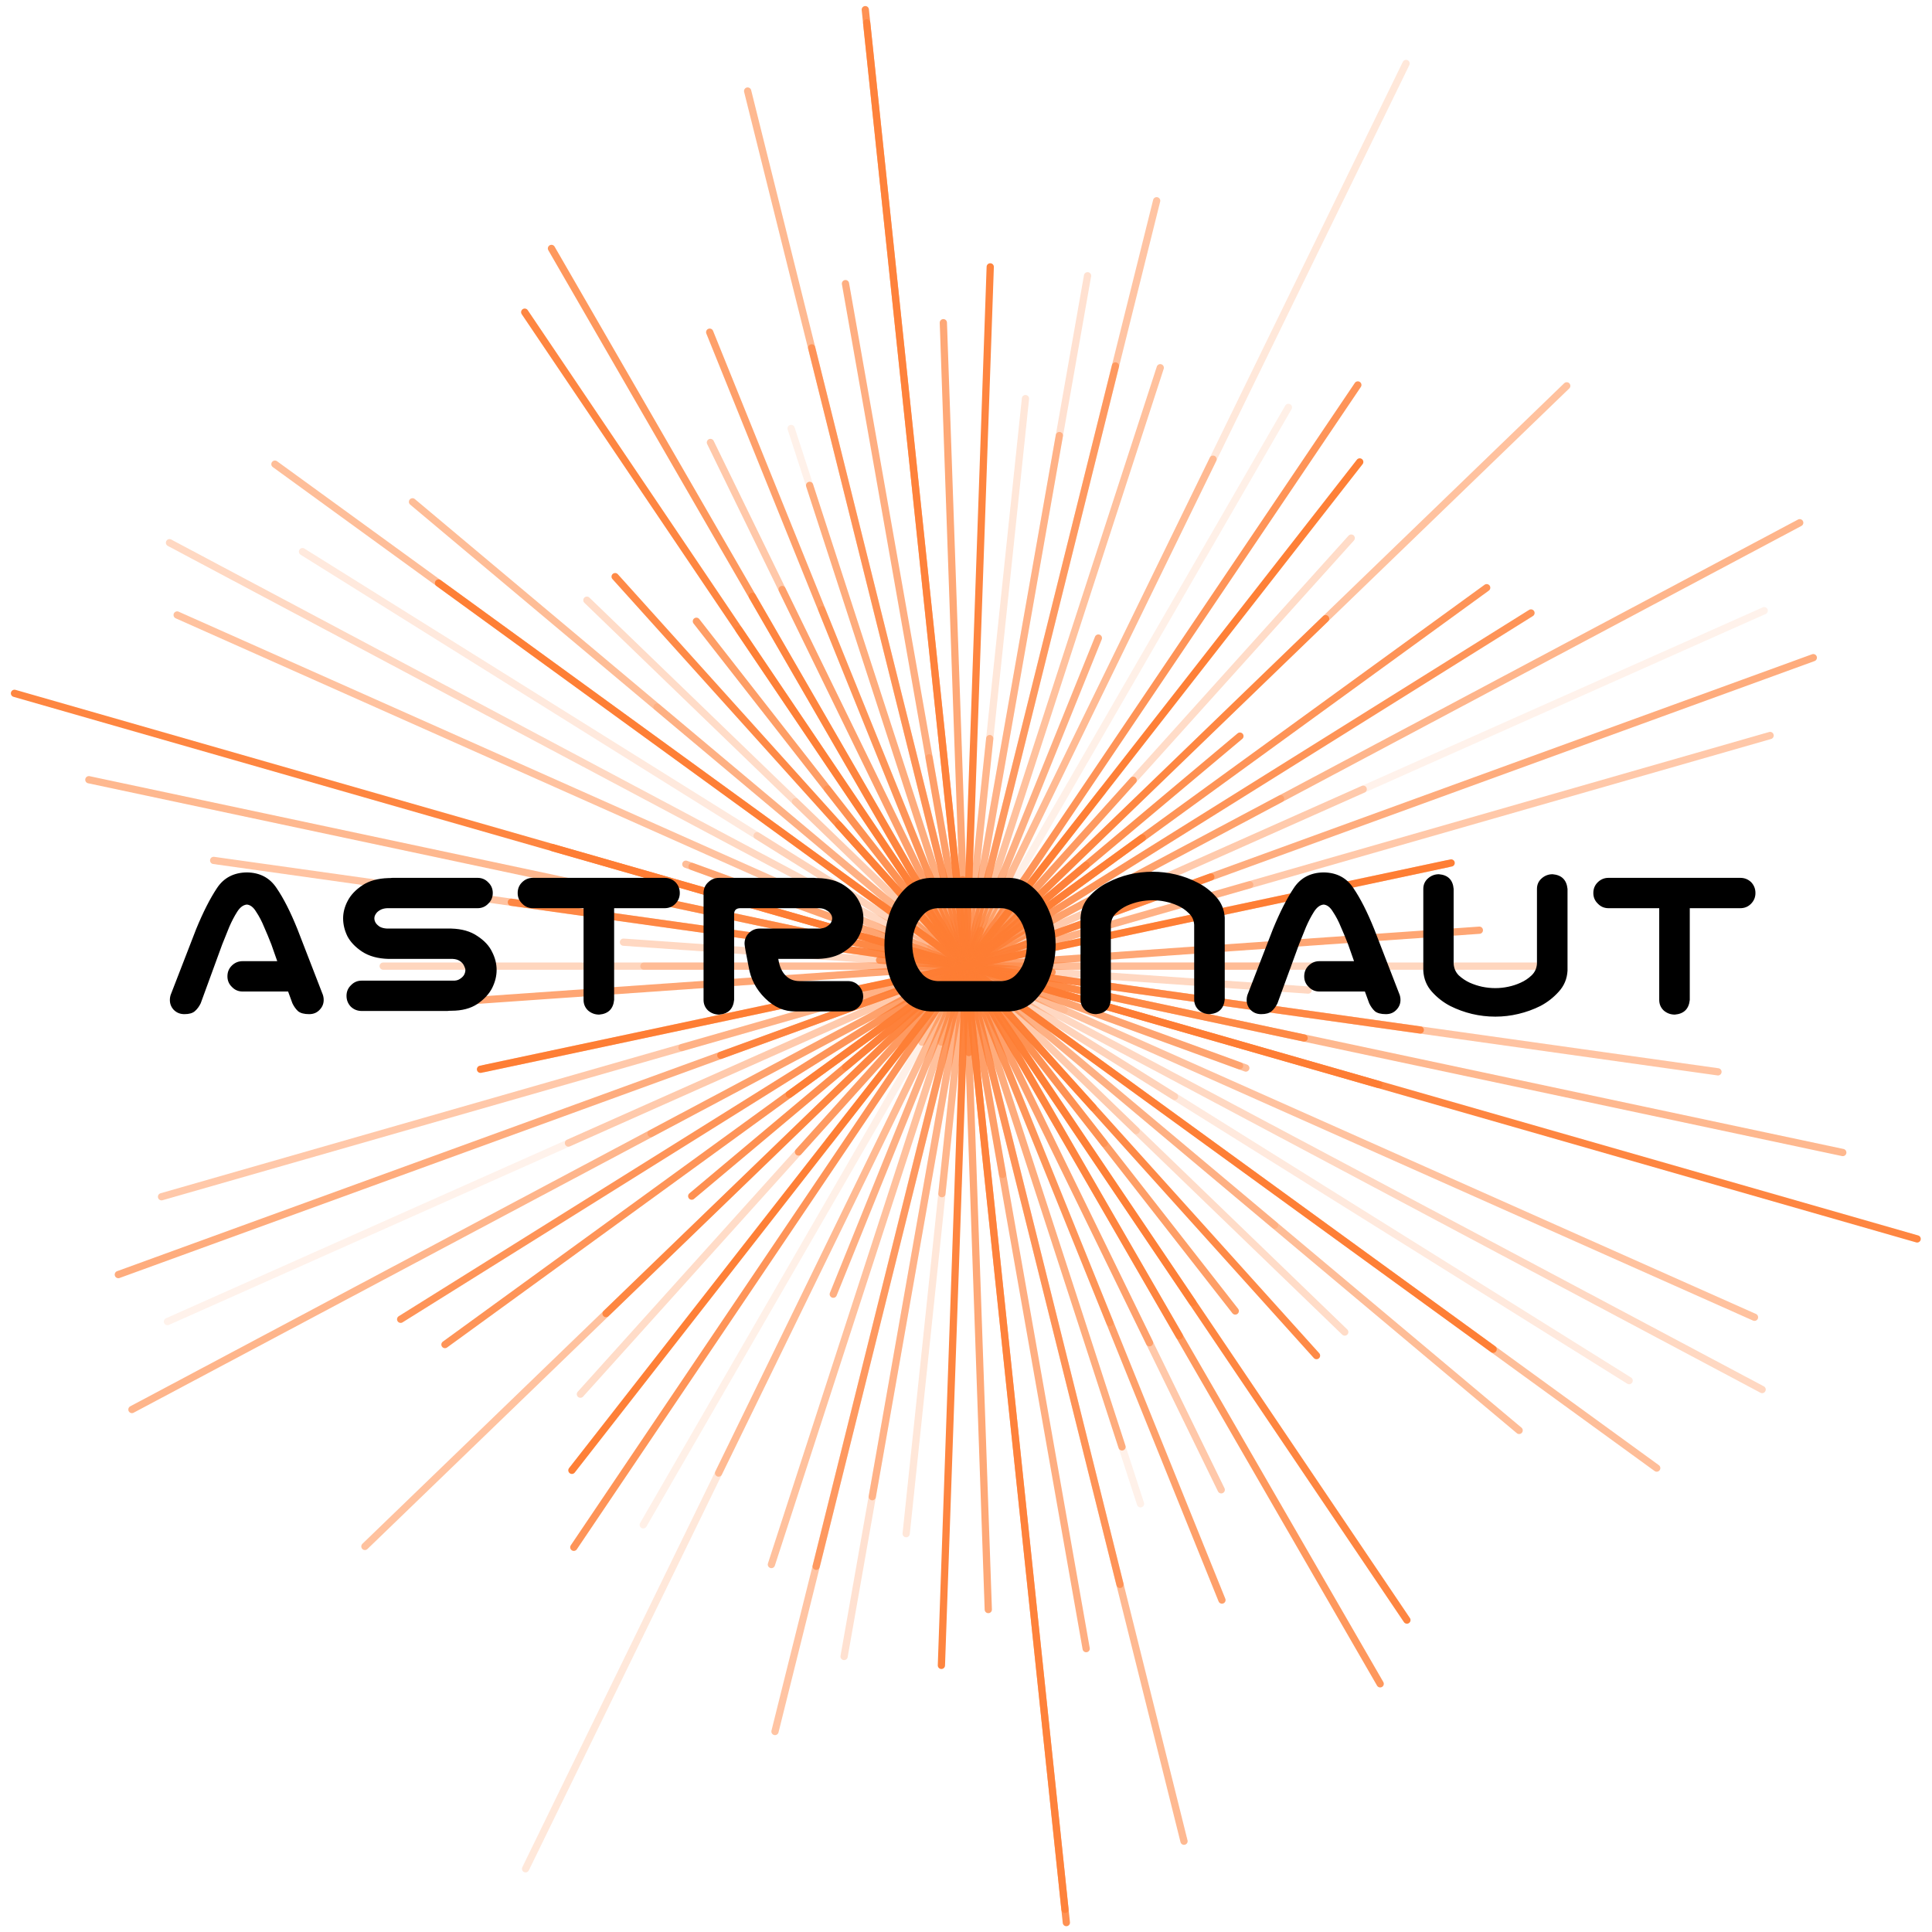
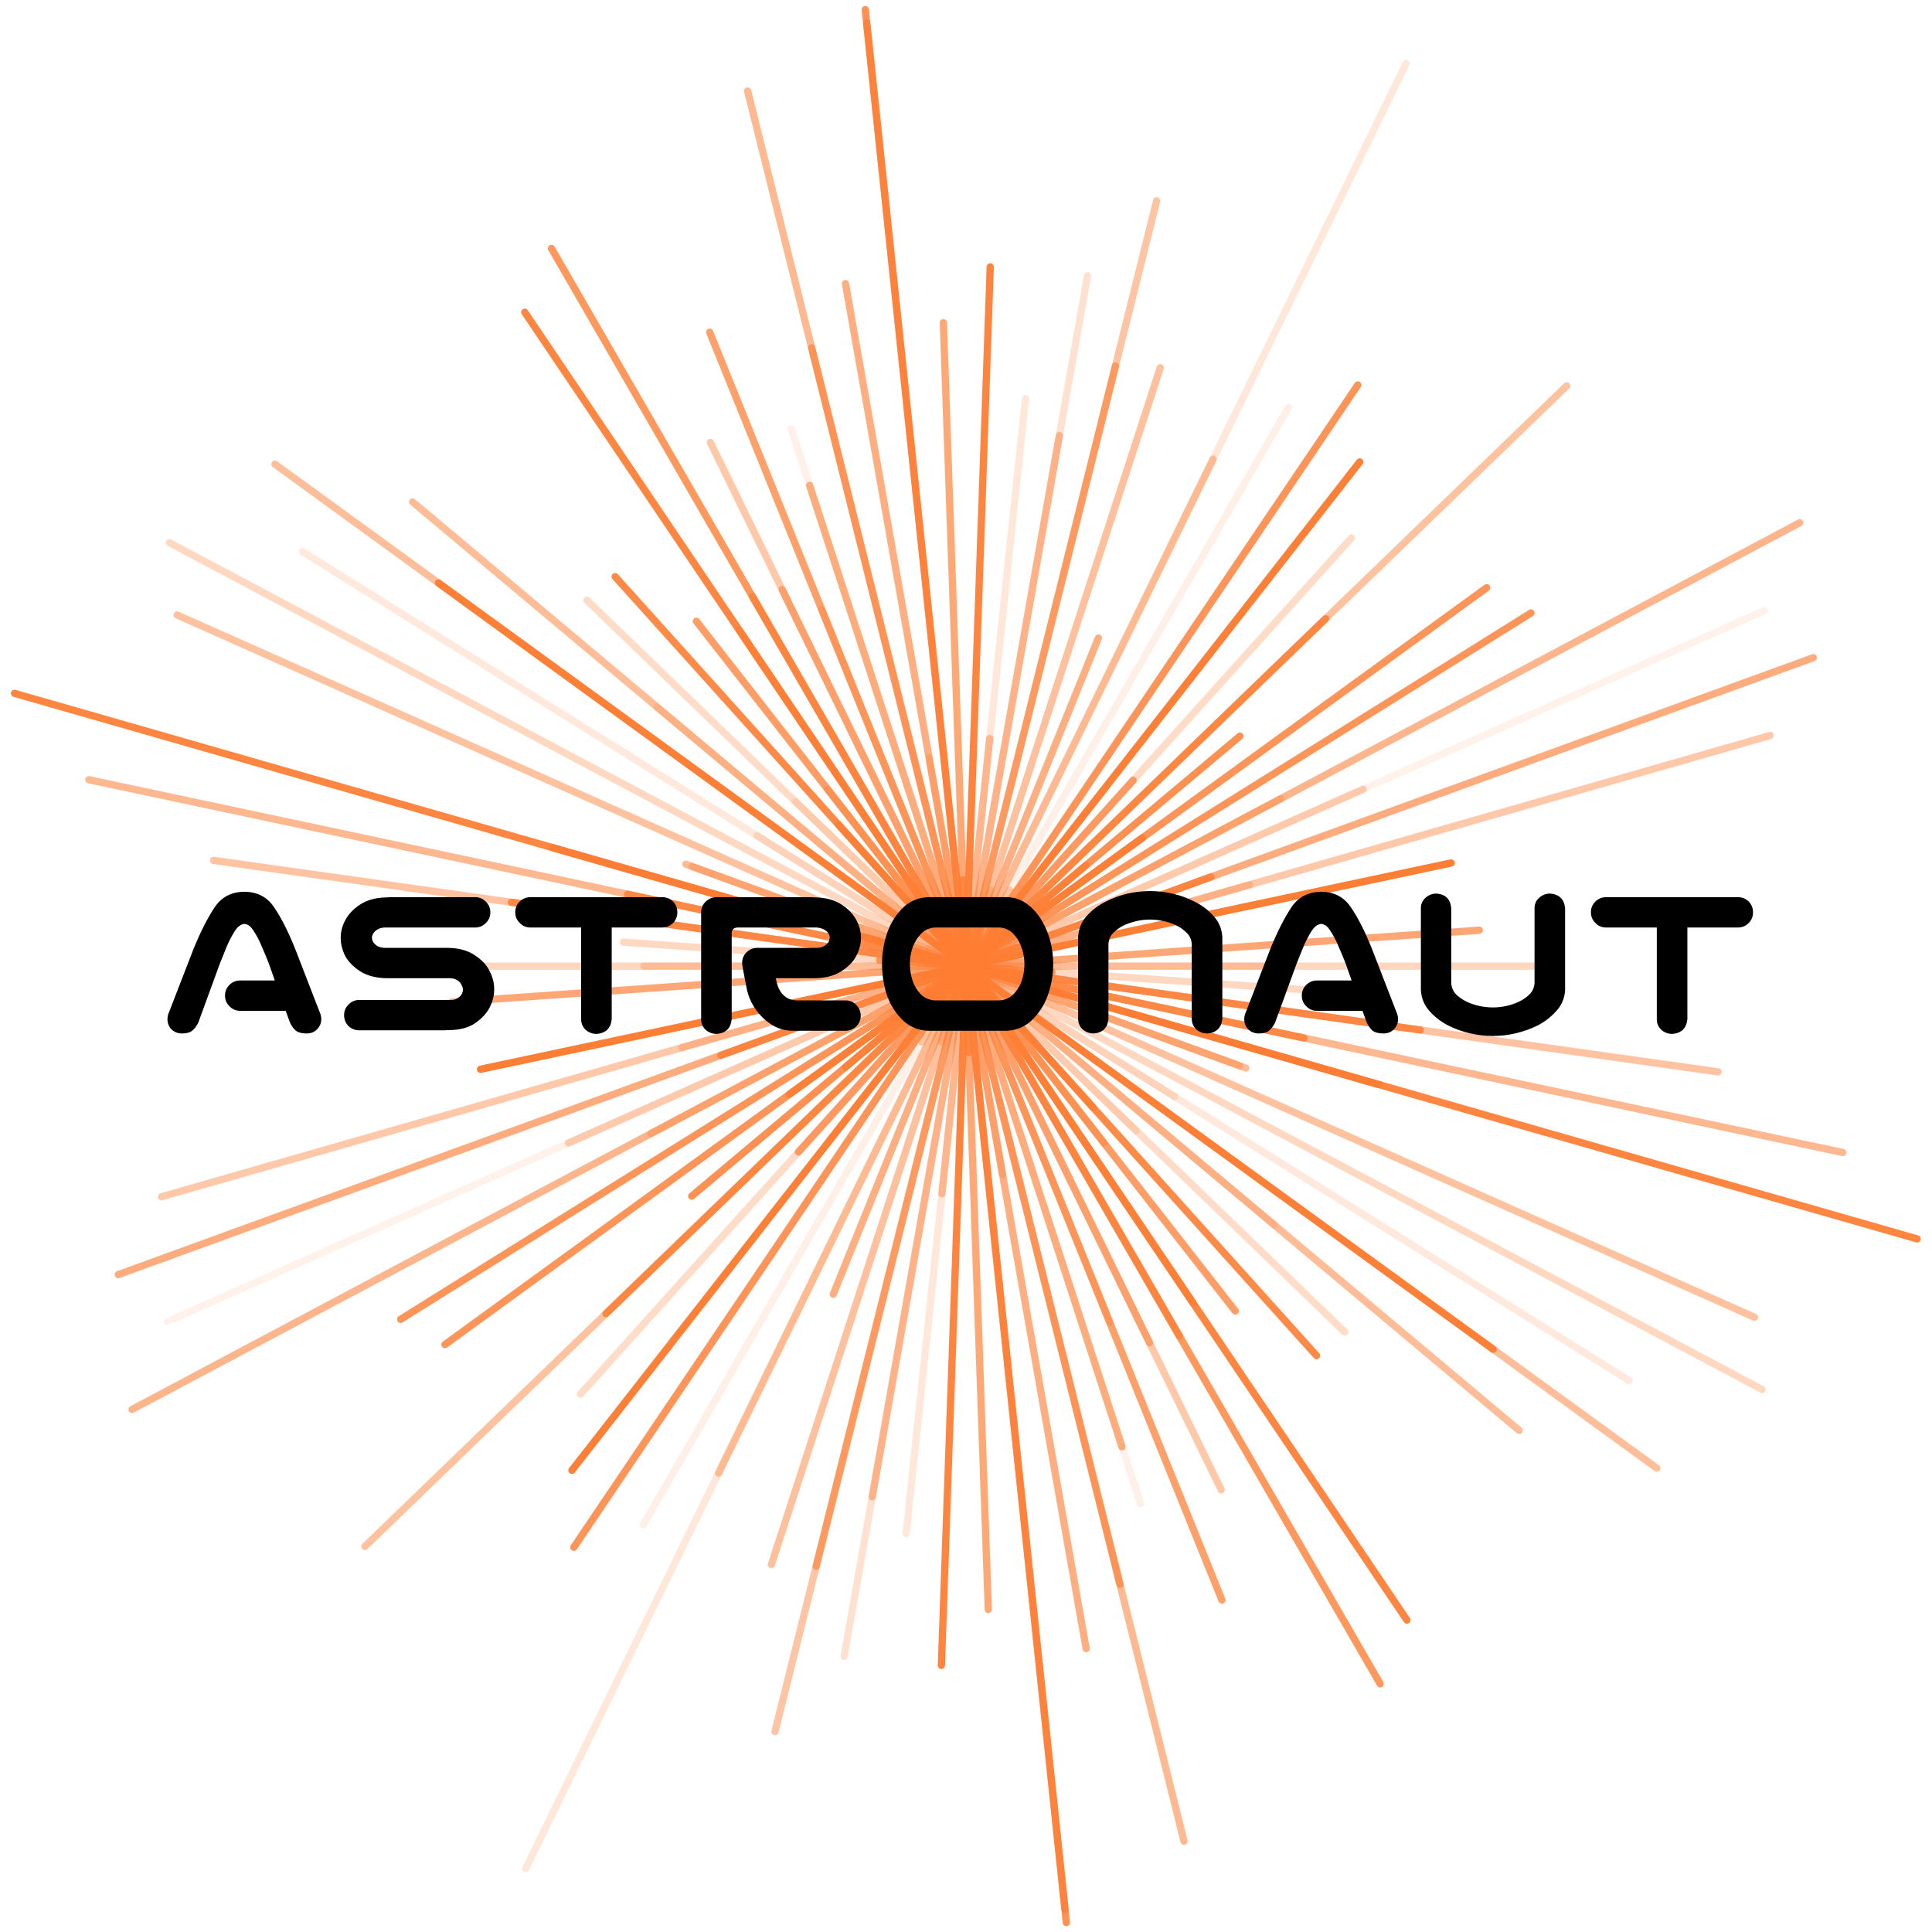
<svg xmlns="http://www.w3.org/2000/svg" width="800" height="800" viewBox="0 0 800 800" fill="none">
  <path opacity="0.32" d="M641.179 400.052H158.672" stroke="#FE7D33" stroke-width="3" stroke-linecap="round" />
  <path opacity="0.3" d="M541.687 409.965L258.163 390.139" stroke="#FE7D33" stroke-width="3" stroke-linecap="round" />
  <path opacity="0.84" d="M588.106 426.499L211.747 373.605" stroke="#FE7D33" stroke-width="3" stroke-linecap="round" />
  <path opacity="0.8" d="M540.007 429.827L259.846 370.277" stroke="#FE7D33" stroke-width="3" stroke-linecap="round" />
  <path opacity="0.93" d="M6 287.096L793.852 513.009" stroke="#FE7D33" stroke-width="3" stroke-linecap="round" />
  <path opacity="0.39" d="M286.574 358.796L513.279 441.31" stroke="#FE7D33" stroke-width="3" stroke-linecap="round" />
  <path opacity="0.1" d="M359.168 381.905L440.684 418.199" stroke="#FE7D33" stroke-width="3" stroke-linecap="round" />
  <path opacity="0.3" d="M70.191 224.729L729.661 575.375" stroke="#FE7D33" stroke-width="3" stroke-linecap="round" />
  <path opacity="0.17" d="M674.588 571.68L125.265 228.425" stroke="#FE7D33" stroke-width="3" stroke-linecap="round" />
  <path opacity="0.5" d="M113.843 192.201L686.009 607.904" stroke="#FE7D33" stroke-width="3" stroke-linecap="round" />
  <path opacity="0.51" d="M170.812 207.802L629.042 592.303" stroke="#FE7D33" stroke-width="3" stroke-linecap="round" />
  <path opacity="0.18" d="M470.453 468.159L329.399 331.945" stroke="#FE7D33" stroke-width="3" stroke-linecap="round" />
  <path opacity="0.9" d="M254.712 238.776L545.139 561.328" stroke="#FE7D33" stroke-width="3" stroke-linecap="round" />
  <path opacity="0.75" d="M511.493 542.853L288.358 257.253" stroke="#FE7D33" stroke-width="3" stroke-linecap="round" />
  <path opacity="0.93" d="M217.277 129.265L582.574 670.84" stroke="#FE7D33" stroke-width="3" stroke-linecap="round" />
  <path opacity="0.71" d="M311.521 246.931L488.33 553.173" stroke="#FE7D33" stroke-width="3" stroke-linecap="round" />
  <path opacity="0.42" d="M294.167 183.215L505.684 616.89" stroke="#FE7D33" stroke-width="3" stroke-linecap="round" />
  <path opacity="0.73" d="M505.983 662.552L293.869 137.553" stroke="#FE7D33" stroke-width="3" stroke-linecap="round" />
  <path opacity="0.6" d="M464.605 599.115L335.246 200.99" stroke="#FE7D33" stroke-width="3" stroke-linecap="round" />
  <path opacity="0.54" d="M309.581 37.698L490.271 762.407" stroke="#FE7D33" stroke-width="3" stroke-linecap="round" />
  <path opacity="0.62" d="M350.095 117.441L449.759 682.663" stroke="#FE7D33" stroke-width="3" stroke-linecap="round" />
  <path opacity="0.74" d="M358.875 9.478L440.977 790.627" stroke="#FE7D33" stroke-width="3" stroke-linecap="round" />
  <path opacity="0.76" d="M401.175 435.833L398.676 364.272" stroke="#FE7D33" stroke-width="3" stroke-linecap="round" />
  <path opacity="0.94" d="M389.815 689.6L410.037 110.504" stroke="#FE7D33" stroke-width="3" stroke-linecap="round" />
  <path opacity="0.19" d="M424.625 165.051L375.226 635.055" stroke="#FE7D33" stroke-width="3" stroke-linecap="round" />
  <path opacity="0.47" d="M361.189 619.74L438.663 180.364" stroke="#FE7D33" stroke-width="3" stroke-linecap="round" />
  <path opacity="0.6" d="M337.963 648.57L461.888 151.535" stroke="#FE7D33" stroke-width="3" stroke-linecap="round" />
  <path opacity="0.48" d="M319.417 647.833L480.435 152.271" stroke="#FE7D33" stroke-width="3" stroke-linecap="round" />
  <path opacity="0.61" d="M345.041 535.898L454.812 264.206" stroke="#FE7D33" stroke-width="3" stroke-linecap="round" />
  <path opacity="0.43" d="M297.547 609.959L502.304 190.146" stroke="#FE7D33" stroke-width="3" stroke-linecap="round" />
  <path opacity="0.39" d="M381.748 431.536L418.102 368.57" stroke="#FE7D33" stroke-width="3" stroke-linecap="round" />
  <path opacity="0.99" d="M395.305 406.902L404.545 393.203" stroke="#FE7D33" stroke-width="3" stroke-linecap="round" />
  <path opacity="0.41" d="M343.294 472.538L456.557 327.567" stroke="#FE7D33" stroke-width="3" stroke-linecap="round" />
  <path opacity="0.69" d="M469.216 323.098L330.636 477.006" stroke="#FE7D33" stroke-width="3" stroke-linecap="round" />
  <path opacity="0.86" d="M548.903 256.186L250.948 543.919" stroke="#FE7D33" stroke-width="3" stroke-linecap="round" />
  <path opacity="0.76" d="M449.715 358.274L350.136 441.831" stroke="#FE7D33" stroke-width="3" stroke-linecap="round" />
  <path opacity="0.82" d="M184.249 556.751L615.602 243.354" stroke="#FE7D33" stroke-width="3" stroke-linecap="round" />
  <path opacity="0.67" d="M391.518 405.307L408.334 394.799" stroke="#FE7D33" stroke-width="3" stroke-linecap="round" />
  <path opacity="0.57" d="M745.224 216.455L54.629 583.651" stroke="#FE7D33" stroke-width="3" stroke-linecap="round" />
  <path opacity="0.1" d="M730.521 252.862L69.332 547.242" stroke="#FE7D33" stroke-width="3" stroke-linecap="round" />
  <path opacity="0.84" d="M298.479 436.977L501.374 363.129" stroke="#FE7D33" stroke-width="3" stroke-linecap="round" />
  <path opacity="0.42" d="M732.963 304.556L66.889 495.549" stroke="#FE7D33" stroke-width="3" stroke-linecap="round" />
  <path opacity="0.99" d="M600.887 357.337L198.963 442.768" stroke="#FE7D33" stroke-width="3" stroke-linecap="round" />
  <path opacity="0.14" d="M374.289 403.655L425.562 396.449" stroke="#FE7D33" stroke-width="3" stroke-linecap="round" />
  <path opacity="0.68" d="M187.283 414.922L612.569 385.183" stroke="#FE7D33" stroke-width="3" stroke-linecap="round" />
  <path opacity="0.29" d="M266.63 400.052L533.221 400.052" stroke="#FE7D33" stroke-width="3" stroke-linecap="round" />
  <path opacity="0.76" d="M435.641 402.55L364.21 397.555" stroke="#FE7D33" stroke-width="3" stroke-linecap="round" />
  <path opacity="0.46" d="M711.375 443.824L88.474 356.281" stroke="#FE7D33" stroke-width="3" stroke-linecap="round" />
  <path opacity="0.55" d="M763.059 477.238L36.795 322.866" stroke="#FE7D33" stroke-width="3" stroke-linecap="round" />
  <path opacity="0.95" d="M570.944 449.091L228.907 351.014" stroke="#FE7D33" stroke-width="3" stroke-linecap="round" />
  <path opacity="0.51" d="M515.866 442.251L283.986 357.853" stroke="#FE7D33" stroke-width="3" stroke-linecap="round" />
  <path opacity="0.47" d="M726.495 545.45L73.358 254.655" stroke="#FE7D33" stroke-width="3" stroke-linecap="round" />
  <path opacity="0.17" d="M414.516 407.81L385.336 392.295" stroke="#FE7D33" stroke-width="3" stroke-linecap="round" />
  <path opacity="0.21" d="M486.342 454.051L313.511 346.054" stroke="#FE7D33" stroke-width="3" stroke-linecap="round" />
  <path opacity="0.97" d="M618.276 558.693L181.576 241.411" stroke="#FE7D33" stroke-width="3" stroke-linecap="round" />
  <path opacity="0.2" d="M272.077 292.774L527.774 507.33" stroke="#FE7D33" stroke-width="3" stroke-linecap="round" />
  <path opacity="0.27" d="M556.828 551.571L243.024 248.534" stroke="#FE7D33" stroke-width="3" stroke-linecap="round" />
  <path opacity="0.8" d="M347.222 341.518L452.631 458.586" stroke="#FE7D33" stroke-width="3" stroke-linecap="round" />
  <path opacity="0.36" d="M457.235 473.405L342.616 326.699" stroke="#FE7D33" stroke-width="3" stroke-linecap="round" />
  <path opacity="0.67" d="M493.868 539.328L305.983 260.777" stroke="#FE7D33" stroke-width="3" stroke-linecap="round" />
  <path opacity="0.79" d="M228.349 102.873L571.502 697.231" stroke="#FE7D33" stroke-width="3" stroke-linecap="round" />
  <path opacity="0.53" d="M475.985 555.997L323.867 244.108" stroke="#FE7D33" stroke-width="3" stroke-linecap="round" />
  <path opacity="0.32" d="M340.294 252.46L459.557 547.645" stroke="#FE7D33" stroke-width="3" stroke-linecap="round" />
  <path opacity="0.11" d="M472.265 622.688L327.587 177.416" stroke="#FE7D33" stroke-width="3" stroke-linecap="round" />
  <path opacity="0.62" d="M463.754 656.052L336.098 144.052" stroke="#FE7D33" stroke-width="3" stroke-linecap="round" />
  <path opacity="0.31" d="M415.134 486.301L384.718 313.805" stroke="#FE7D33" stroke-width="3" stroke-linecap="round" />
  <path opacity="0.84" d="M441.552 796.104L358.298 4" stroke="#FE7D33" stroke-width="3" stroke-linecap="round" />
  <path opacity="0.67" d="M390.623 133.624L409.23 666.48" stroke="#FE7D33" stroke-width="3" stroke-linecap="round" />
  <path opacity="0.09" d="M403.097 309.224L396.754 490.88" stroke="#FE7D33" stroke-width="3" stroke-linecap="round" />
  <path opacity="0.46" d="M409.828 305.832L390.022 494.272" stroke="#FE7D33" stroke-width="3" stroke-linecap="round" />
  <path opacity="0.23" d="M450.331 114.187L349.52 685.918" stroke="#FE7D33" stroke-width="3" stroke-linecap="round" />
  <path opacity="0.45" d="M478.945 83.126L320.907 716.979" stroke="#FE7D33" stroke-width="3" stroke-linecap="round" />
  <path opacity="0.38" d="M389.714 431.483L410.139 368.621" stroke="#FE7D33" stroke-width="3" stroke-linecap="round" />
  <path opacity="0.72" d="M393.942 414.863L405.91 385.242" stroke="#FE7D33" stroke-width="3" stroke-linecap="round" />
  <path opacity="0.18" d="M217.626 773.825L582.228 26.28" stroke="#FE7D33" stroke-width="3" stroke-linecap="round" />
  <path opacity="0.12" d="M533.496 168.7L266.354 631.403" stroke="#FE7D33" stroke-width="3" stroke-linecap="round" />
  <path opacity="0.82" d="M237.605 640.702L562.246 159.403" stroke="#FE7D33" stroke-width="3" stroke-linecap="round" />
  <path opacity="0.98" d="M563.038 191.278L236.813 608.826" stroke="#FE7D33" stroke-width="3" stroke-linecap="round" />
  <path opacity="0.27" d="M240.338 577.292L559.513 222.813" stroke="#FE7D33" stroke-width="3" stroke-linecap="round" />
  <path opacity="0.47" d="M648.75 159.765L151.101 640.34" stroke="#FE7D33" stroke-width="3" stroke-linecap="round" />
  <path opacity="0.85" d="M286.424 495.292L513.429 304.812" stroke="#FE7D33" stroke-width="3" stroke-linecap="round" />
  <path opacity="0.91" d="M473.006 346.957L326.845 453.149" stroke="#FE7D33" stroke-width="3" stroke-linecap="round" />
  <path opacity="0.82" d="M165.903 546.286L633.949 253.819" stroke="#FE7D33" stroke-width="3" stroke-linecap="round" />
  <path opacity="0.36" d="M530.263 330.751L269.588 469.354" stroke="#FE7D33" stroke-width="3" stroke-linecap="round" />
  <path opacity="0.34" d="M564.469 326.793L235.384 473.311" stroke="#FE7D33" stroke-width="3" stroke-linecap="round" />
  <path opacity="0.64" d="M48.999 527.779L750.851 272.326" stroke="#FE7D33" stroke-width="3" stroke-linecap="round" />
  <path opacity="0.31" d="M517.469 366.347L282.384 433.757" stroke="#FE7D33" stroke-width="3" stroke-linecap="round" />
  <path opacity="0.41" d="M599.272 357.68L200.581 442.424" stroke="#FE7D33" stroke-width="3" stroke-linecap="round" />
-   <path d="M94.172 404.281C94.172 402.531 94.766 401.062 95.953 399.875C97.203 398.625 98.703 398 100.453 398H114.797L112.359 391.062C111.359 388.5 110.359 386.094 109.359 383.844C108.422 381.531 107.328 379.438 106.078 377.562C104.953 375.688 103.672 374.688 102.234 374.562C100.734 374.688 99.391 375.688 98.203 377.562C97.016 379.438 95.922 381.531 94.922 383.844C93.984 386.094 93.016 388.5 92.016 391.062L83.109 415.438C82.484 416.75 81.672 417.844 80.672 418.719C79.734 419.531 78.297 419.938 76.359 419.938C74.547 419.938 73.047 419.312 71.859 418.062C70.734 416.812 70.234 415.312 70.359 413.562C70.422 412.75 70.609 412 70.922 411.312L81.234 384.688C84.109 377.688 86.984 372.031 89.859 367.719C92.672 363.469 96.797 361.312 102.234 361.25C107.609 361.312 111.703 363.469 114.516 367.719C117.391 371.906 120.266 377.562 123.141 384.688L133.453 411.312C133.766 412 133.953 412.75 134.016 413.562C134.141 415.312 133.609 416.812 132.422 418.062C131.297 419.312 129.828 419.938 128.016 419.938C125.953 419.938 124.422 419.531 123.422 418.719C122.484 417.844 121.703 416.75 121.078 415.438L119.297 410.562H100.453C98.703 410.562 97.234 409.938 96.047 408.688C94.797 407.5 94.172 406.031 94.172 404.281ZM204.047 369.781C204.047 371.531 203.422 373 202.172 374.188C200.984 375.438 199.516 376.062 197.766 376.062H160.266C159.078 376.125 158.078 376.406 157.266 376.906C156.516 377.344 155.953 377.875 155.578 378.5C155.203 379.062 155.016 379.656 155.016 380.281C155.016 380.906 155.203 381.531 155.578 382.156C155.953 382.719 156.516 383.25 157.266 383.75C158.078 384.188 159.078 384.438 160.266 384.5H186.891C191.266 384.625 194.859 385.656 197.672 387.594C200.547 389.469 202.578 391.656 203.766 394.156C205.016 396.594 205.641 399.094 205.641 401.656C205.641 404.156 205.016 406.656 203.766 409.156C202.516 411.594 200.484 413.781 197.672 415.719C194.859 417.594 191.266 418.531 186.891 418.531H186.328C185.953 418.594 185.578 418.625 185.203 418.625H149.766C148.016 418.625 146.516 418.031 145.266 416.844C144.078 415.594 143.484 414.094 143.484 412.344C143.484 410.594 144.109 409.125 145.359 407.938C146.547 406.688 148.016 406.062 149.766 406.062H187.453C188.641 406.125 189.609 405.906 190.359 405.406C191.172 404.906 191.766 404.344 192.141 403.719C192.516 403.031 192.703 402.344 192.703 401.656C192.703 401.219 192.516 400.625 192.141 399.875C191.766 399.062 191.172 398.406 190.359 397.906C189.609 397.406 188.641 397.125 187.453 397.062H160.828C156.453 396.938 152.828 395.938 149.953 394.062C147.141 392.188 145.109 390.062 143.859 387.688C142.672 385.25 142.078 382.781 142.078 380.281C142.078 377.844 142.703 375.438 143.953 373.062C145.203 370.625 147.234 368.469 150.047 366.594C152.859 364.719 156.453 363.719 160.828 363.594H161.391C161.766 363.531 162.141 363.5 162.516 363.5H197.766C199.516 363.5 200.984 364.125 202.172 365.375C203.422 366.562 204.047 368.031 204.047 369.781ZM214.359 369.781C214.359 368.031 214.953 366.562 216.141 365.375C217.391 364.125 218.891 363.5 220.641 363.5H275.203C276.953 363.5 278.453 364.094 279.703 365.281C280.891 366.531 281.484 368.031 281.484 369.781C281.484 371.531 280.859 373.031 279.609 374.281C278.422 375.469 276.953 376.062 275.203 376.062H254.297V414.031C253.922 417.781 251.859 419.812 248.109 420.125C246.359 420.125 244.828 419.562 243.516 418.438C242.266 417.25 241.641 415.781 241.641 414.031V376.062H220.641C218.891 376.062 217.422 375.438 216.234 374.188C214.984 373 214.359 371.531 214.359 369.781ZM303.984 414.031C303.609 417.781 301.547 419.812 297.797 420.125C296.047 420.125 294.516 419.562 293.203 418.438C291.953 417.25 291.328 415.781 291.328 414.031V369.594C291.391 367.844 292.047 366.406 293.297 365.281C294.547 364.094 296.047 363.5 297.797 363.5H302.391H313.922H337.078C337.453 363.5 337.828 363.531 338.203 363.594H338.766C343.141 363.719 346.734 364.719 349.547 366.594C352.359 368.469 354.391 370.625 355.641 373.062C356.891 375.438 357.516 377.844 357.516 380.281C357.516 382.781 356.891 385.25 355.641 387.688C354.453 390.062 352.422 392.188 349.547 394.062C346.734 395.938 343.141 396.938 338.766 397.062H322.266C322.766 400.188 323.797 402.5 325.359 404C326.859 405.5 328.766 406.25 331.078 406.25H351.328C353.078 406.312 354.516 406.969 355.641 408.219C356.828 409.469 357.422 410.969 357.422 412.719C357.359 414.406 356.734 415.844 355.547 417.031C354.422 418.156 353.016 418.75 351.328 418.812H329.391C324.766 418.875 320.578 417.062 316.828 413.375C313.078 409.688 310.797 405.312 309.984 400.25C308.859 394.625 308.297 391.469 308.297 390.781C308.297 389.031 308.891 387.562 310.078 386.375C311.328 385.125 312.828 384.5 314.578 384.5H339.328C340.516 384.438 341.484 384.188 342.234 383.75C343.047 383.25 343.641 382.719 344.016 382.156C344.391 381.531 344.578 380.906 344.578 380.281C344.578 379.656 344.391 379.062 344.016 378.5C343.641 377.875 343.047 377.344 342.234 376.906C341.484 376.406 340.516 376.125 339.328 376.062H313.922H306.422C304.797 376.125 303.984 376.938 303.984 378.5V414.031ZM417.984 363.5C421.172 363.562 424.016 364.562 426.516 366.5C429.016 368.438 431.016 370.75 432.516 373.438C434.078 376.125 435.234 378.969 435.984 381.969C436.734 384.969 437.109 388.031 437.109 391.156C437.109 395.281 436.453 399.344 435.141 403.344C433.891 407.281 431.797 410.781 428.859 413.844C425.984 416.906 422.359 418.562 417.984 418.812H385.266C380.891 418.625 377.234 417 374.297 413.938C371.359 410.875 369.266 407.344 368.016 403.344C366.828 399.344 366.234 395.281 366.234 391.156C366.234 387.031 366.859 383 368.109 379.062C369.359 375.062 371.422 371.531 374.297 368.469C377.234 365.344 380.891 363.688 385.266 363.5H387.047H416.203H417.984ZM414.797 406.25C417.172 406.125 419.141 405.25 420.703 403.625C422.328 401.938 423.484 400 424.172 397.812C424.859 395.625 425.203 393.406 425.203 391.156C425.203 388.906 424.828 386.719 424.078 384.594C423.391 382.406 422.266 380.469 420.703 378.781C419.141 377.094 417.172 376.188 414.797 376.062H388.172C385.797 376.188 383.828 377.094 382.266 378.781C380.703 380.469 379.547 382.406 378.797 384.594C378.109 386.719 377.766 388.906 377.766 391.156C377.766 393.406 378.109 395.625 378.797 397.812C379.484 400 380.609 401.938 382.172 403.625C383.797 405.25 385.797 406.125 388.172 406.25H414.797ZM477.234 360.969C480.484 360.969 483.672 361.344 486.797 362.094C489.984 362.844 493.016 363.969 495.891 365.469C498.766 366.906 501.297 368.844 503.484 371.281C505.734 373.719 506.953 376.625 507.141 380V383.938V413.844C506.766 417.594 504.703 419.625 500.953 419.938C499.203 419.938 497.672 419.375 496.359 418.25C495.109 417.062 494.484 415.594 494.484 413.844V382.906C494.359 380.969 493.609 379.375 492.234 378.125C490.922 376.812 489.422 375.781 487.734 375.031C486.109 374.281 484.391 373.719 482.578 373.344C480.828 372.969 479.047 372.781 477.234 372.781C475.422 372.781 473.609 372.969 471.797 373.344C470.047 373.719 468.328 374.281 466.641 375.031C465.016 375.781 463.516 376.812 462.141 378.125C460.828 379.375 460.109 380.969 459.984 382.906V413.844C459.672 417.594 457.641 419.625 453.891 419.938C452.141 419.938 450.609 419.375 449.297 418.25C448.047 417.062 447.422 415.594 447.422 413.844V383.938V380C447.609 376.625 448.797 373.719 450.984 371.281C453.172 368.844 455.703 366.906 458.578 365.469C461.453 363.969 464.453 362.844 467.578 362.094C470.766 361.344 473.984 360.969 477.234 360.969ZM540.047 404.281C540.047 402.531 540.641 401.062 541.828 399.875C543.078 398.625 544.578 398 546.328 398H560.672L558.234 391.062C557.234 388.5 556.234 386.094 555.234 383.844C554.297 381.531 553.203 379.438 551.953 377.562C550.828 375.688 549.547 374.688 548.109 374.562C546.609 374.688 545.266 375.688 544.078 377.562C542.891 379.438 541.797 381.531 540.797 383.844C539.859 386.094 538.891 388.5 537.891 391.062L528.984 415.438C528.359 416.75 527.547 417.844 526.547 418.719C525.609 419.531 524.172 419.938 522.234 419.938C520.422 419.938 518.922 419.312 517.734 418.062C516.609 416.812 516.109 415.312 516.234 413.562C516.297 412.75 516.484 412 516.797 411.312L527.109 384.688C529.984 377.688 532.859 372.031 535.734 367.719C538.547 363.469 542.672 361.312 548.109 361.25C553.484 361.312 557.578 363.469 560.391 367.719C563.266 371.906 566.141 377.562 569.016 384.688L579.328 411.312C579.641 412 579.828 412.75 579.891 413.562C580.016 415.312 579.484 416.812 578.297 418.062C577.172 419.312 575.703 419.938 573.891 419.938C571.828 419.938 570.297 419.531 569.297 418.719C568.359 417.844 567.578 416.75 566.953 415.438L565.172 410.562H546.328C544.578 410.562 543.109 409.938 541.922 408.688C540.672 407.5 540.047 406.031 540.047 404.281ZM619.172 420.969C615.922 420.969 612.703 420.594 609.516 419.844C606.391 419.094 603.391 418 600.516 416.562C597.641 415.062 595.109 413.094 592.922 410.656C590.734 408.219 589.547 405.312 589.359 401.938V398V368.094C589.359 366.344 589.984 364.906 591.234 363.781C592.547 362.594 594.078 362 595.828 362C599.578 362.312 601.609 364.344 601.922 368.094V399.031C602.047 400.969 602.766 402.594 604.078 403.906C605.453 405.156 606.953 406.156 608.578 406.906C610.266 407.656 611.984 408.219 613.734 408.594C615.547 408.969 617.359 409.156 619.172 409.156C620.984 409.156 622.766 408.969 624.516 408.594C626.328 408.219 628.047 407.656 629.672 406.906C631.359 406.156 632.859 405.156 634.172 403.906C635.547 402.594 636.297 400.969 636.422 399.031V368.094C636.422 366.344 637.047 364.906 638.297 363.781C639.609 362.594 641.141 362 642.891 362C646.641 362.312 648.703 364.344 649.078 368.094V398V401.938C648.891 405.312 647.672 408.219 645.422 410.656C643.234 413.094 640.703 415.062 637.828 416.562C634.953 418 631.922 419.094 628.734 419.844C625.609 420.594 622.422 420.969 619.172 420.969ZM659.766 369.781C659.766 368.031 660.359 366.562 661.547 365.375C662.797 364.125 664.297 363.5 666.047 363.5H720.609C722.359 363.5 723.859 364.094 725.109 365.281C726.297 366.531 726.891 368.031 726.891 369.781C726.891 371.531 726.266 373.031 725.016 374.281C723.828 375.469 722.359 376.062 720.609 376.062H699.703V414.031C699.328 417.781 697.266 419.812 693.516 420.125C691.766 420.125 690.234 419.562 688.922 418.438C687.672 417.25 687.047 415.781 687.047 414.031V376.062H666.047C664.297 376.062 662.828 375.438 661.641 374.188C660.391 373 659.766 371.531 659.766 369.781Z" fill="black" />
+   <path d="M93.172 412.281C93.172 410.531 93.766 409.062 94.953 407.875C96.203 406.625 97.703 406 99.453 406H113.797L111.359 399.062C110.359 396.5 109.359 394.094 108.359 391.844C107.422 389.531 106.328 387.438 105.078 385.562C103.953 383.688 102.672 382.688 101.234 382.562C99.734 382.688 98.391 383.688 97.203 385.562C96.016 387.438 94.922 389.531 93.922 391.844C92.984 394.094 92.016 396.5 91.016 399.062L82.109 423.438C81.484 424.75 80.672 425.844 79.672 426.719C78.734 427.531 77.297 427.938 75.359 427.938C73.547 427.938 72.047 427.312 70.859 426.062C69.734 424.812 69.234 423.312 69.359 421.562C69.422 420.75 69.609 420 69.922 419.312L80.234 392.688C83.109 385.688 85.984 380.031 88.859 375.719C91.672 371.469 95.797 369.312 101.234 369.25C106.609 369.312 110.703 371.469 113.516 375.719C116.391 379.906 119.266 385.562 122.141 392.688L132.453 419.312C132.766 420 132.953 420.75 133.016 421.562C133.141 423.312 132.609 424.812 131.422 426.062C130.297 427.312 128.828 427.938 127.016 427.938C124.953 427.938 123.422 427.531 122.422 426.719C121.484 425.844 120.703 424.75 120.078 423.438L118.297 418.562H99.453C97.703 418.562 96.234 417.938 95.047 416.688C93.797 415.5 93.172 414.031 93.172 412.281ZM203.047 377.781C203.047 379.531 202.422 381 201.172 382.188C199.984 383.438 198.516 384.062 196.766 384.062H159.266C158.078 384.125 157.078 384.406 156.266 384.906C155.516 385.344 154.953 385.875 154.578 386.5C154.203 387.062 154.016 387.656 154.016 388.281C154.016 388.906 154.203 389.531 154.578 390.156C154.953 390.719 155.516 391.25 156.266 391.75C157.078 392.188 158.078 392.438 159.266 392.5H185.891C190.266 392.625 193.859 393.656 196.672 395.594C199.547 397.469 201.578 399.656 202.766 402.156C204.016 404.594 204.641 407.094 204.641 409.656C204.641 412.156 204.016 414.656 202.766 417.156C201.516 419.594 199.484 421.781 196.672 423.719C193.859 425.594 190.266 426.531 185.891 426.531H185.328C184.953 426.594 184.578 426.625 184.203 426.625H148.766C147.016 426.625 145.516 426.031 144.266 424.844C143.078 423.594 142.484 422.094 142.484 420.344C142.484 418.594 143.109 417.125 144.359 415.938C145.547 414.688 147.016 414.062 148.766 414.062H186.453C187.641 414.125 188.609 413.906 189.359 413.406C190.172 412.906 190.766 412.344 191.141 411.719C191.516 411.031 191.703 410.344 191.703 409.656C191.703 409.219 191.516 408.625 191.141 407.875C190.766 407.062 190.172 406.406 189.359 405.906C188.609 405.406 187.641 405.125 186.453 405.062H159.828C155.453 404.938 151.828 403.938 148.953 402.062C146.141 400.188 144.109 398.062 142.859 395.688C141.672 393.25 141.078 390.781 141.078 388.281C141.078 385.844 141.703 383.438 142.953 381.062C144.203 378.625 146.234 376.469 149.047 374.594C151.859 372.719 155.453 371.719 159.828 371.594H160.391C160.766 371.531 161.141 371.5 161.516 371.5H196.766C198.516 371.5 199.984 372.125 201.172 373.375C202.422 374.562 203.047 376.031 203.047 377.781ZM213.359 377.781C213.359 376.031 213.953 374.562 215.141 373.375C216.391 372.125 217.891 371.5 219.641 371.5H274.203C275.953 371.5 277.453 372.094 278.703 373.281C279.891 374.531 280.484 376.031 280.484 377.781C280.484 379.531 279.859 381.031 278.609 382.281C277.422 383.469 275.953 384.062 274.203 384.062H253.297V422.031C252.922 425.781 250.859 427.812 247.109 428.125C245.359 428.125 243.828 427.562 242.516 426.438C241.266 425.25 240.641 423.781 240.641 422.031V384.062H219.641C217.891 384.062 216.422 383.438 215.234 382.188C213.984 381 213.359 379.531 213.359 377.781ZM302.984 422.031C302.609 425.781 300.547 427.812 296.797 428.125C295.047 428.125 293.516 427.562 292.203 426.438C290.953 425.25 290.328 423.781 290.328 422.031V377.594C290.391 375.844 291.047 374.406 292.297 373.281C293.547 372.094 295.047 371.5 296.797 371.5H301.391H312.922H336.078C336.453 371.5 336.828 371.531 337.203 371.594H337.766C342.141 371.719 345.734 372.719 348.547 374.594C351.359 376.469 353.391 378.625 354.641 381.062C355.891 383.438 356.516 385.844 356.516 388.281C356.516 390.781 355.891 393.25 354.641 395.688C353.453 398.062 351.422 400.188 348.547 402.062C345.734 403.938 342.141 404.938 337.766 405.062H321.266C321.766 408.188 322.797 410.5 324.359 412C325.859 413.5 327.766 414.25 330.078 414.25H350.328C352.078 414.312 353.516 414.969 354.641 416.219C355.828 417.469 356.422 418.969 356.422 420.719C356.359 422.406 355.734 423.844 354.547 425.031C353.422 426.156 352.016 426.75 350.328 426.812H328.391C323.766 426.875 319.578 425.062 315.828 421.375C312.078 417.688 309.797 413.312 308.984 408.25C307.859 402.625 307.297 399.469 307.297 398.781C307.297 397.031 307.891 395.562 309.078 394.375C310.328 393.125 311.828 392.5 313.578 392.5H338.328C339.516 392.438 340.484 392.188 341.234 391.75C342.047 391.25 342.641 390.719 343.016 390.156C343.391 389.531 343.578 388.906 343.578 388.281C343.578 387.656 343.391 387.062 343.016 386.5C342.641 385.875 342.047 385.344 341.234 384.906C340.484 384.406 339.516 384.125 338.328 384.062H312.922H305.422C303.797 384.125 302.984 384.938 302.984 386.5V422.031ZM416.984 371.5C420.172 371.562 423.016 372.562 425.516 374.5C428.016 376.438 430.016 378.75 431.516 381.438C433.078 384.125 434.234 386.969 434.984 389.969C435.734 392.969 436.109 396.031 436.109 399.156C436.109 403.281 435.453 407.344 434.141 411.344C432.891 415.281 430.797 418.781 427.859 421.844C424.984 424.906 421.359 426.562 416.984 426.812H384.266C379.891 426.625 376.234 425 373.297 421.938C370.359 418.875 368.266 415.344 367.016 411.344C365.828 407.344 365.234 403.281 365.234 399.156C365.234 395.031 365.859 391 367.109 387.062C368.359 383.062 370.422 379.531 373.297 376.469C376.234 373.344 379.891 371.688 384.266 371.5H386.047H415.203H416.984ZM413.797 414.25C416.172 414.125 418.141 413.25 419.703 411.625C421.328 409.938 422.484 408 423.172 405.812C423.859 403.625 424.203 401.406 424.203 399.156C424.203 396.906 423.828 394.719 423.078 392.594C422.391 390.406 421.266 388.469 419.703 386.781C418.141 385.094 416.172 384.188 413.797 384.062H387.172C384.797 384.188 382.828 385.094 381.266 386.781C379.703 388.469 378.547 390.406 377.797 392.594C377.109 394.719 376.766 396.906 376.766 399.156C376.766 401.406 377.109 403.625 377.797 405.812C378.484 408 379.609 409.938 381.172 411.625C382.797 413.25 384.797 414.125 387.172 414.25H413.797ZM476.234 368.969C479.484 368.969 482.672 369.344 485.797 370.094C488.984 370.844 492.016 371.969 494.891 373.469C497.766 374.906 500.297 376.844 502.484 379.281C504.734 381.719 505.953 384.625 506.141 388V391.938V421.844C505.766 425.594 503.703 427.625 499.953 427.938C498.203 427.938 496.672 427.375 495.359 426.25C494.109 425.062 493.484 423.594 493.484 421.844V390.906C493.359 388.969 492.609 387.375 491.234 386.125C489.922 384.812 488.422 383.781 486.734 383.031C485.109 382.281 483.391 381.719 481.578 381.344C479.828 380.969 478.047 380.781 476.234 380.781C474.422 380.781 472.609 380.969 470.797 381.344C469.047 381.719 467.328 382.281 465.641 383.031C464.016 383.781 462.516 384.812 461.141 386.125C459.828 387.375 459.109 388.969 458.984 390.906V421.844C458.672 425.594 456.641 427.625 452.891 427.938C451.141 427.938 449.609 427.375 448.297 426.25C447.047 425.062 446.422 423.594 446.422 421.844V391.938V388C446.609 384.625 447.797 381.719 449.984 379.281C452.172 376.844 454.703 374.906 457.578 373.469C460.453 371.969 463.453 370.844 466.578 370.094C469.766 369.344 472.984 368.969 476.234 368.969ZM539.047 412.281C539.047 410.531 539.641 409.062 540.828 407.875C542.078 406.625 543.578 406 545.328 406H559.672L557.234 399.062C556.234 396.5 555.234 394.094 554.234 391.844C553.297 389.531 552.203 387.438 550.953 385.562C549.828 383.688 548.547 382.688 547.109 382.562C545.609 382.688 544.266 383.688 543.078 385.562C541.891 387.438 540.797 389.531 539.797 391.844C538.859 394.094 537.891 396.5 536.891 399.062L527.984 423.438C527.359 424.75 526.547 425.844 525.547 426.719C524.609 427.531 523.172 427.938 521.234 427.938C519.422 427.938 517.922 427.312 516.734 426.062C515.609 424.812 515.109 423.312 515.234 421.562C515.297 420.75 515.484 420 515.797 419.312L526.109 392.688C528.984 385.688 531.859 380.031 534.734 375.719C537.547 371.469 541.672 369.312 547.109 369.25C552.484 369.312 556.578 371.469 559.391 375.719C562.266 379.906 565.141 385.562 568.016 392.688L578.328 419.312C578.641 420 578.828 420.75 578.891 421.562C579.016 423.312 578.484 424.812 577.297 426.062C576.172 427.312 574.703 427.938 572.891 427.938C570.828 427.938 569.297 427.531 568.297 426.719C567.359 425.844 566.578 424.75 565.953 423.438L564.172 418.562H545.328C543.578 418.562 542.109 417.938 540.922 416.688C539.672 415.5 539.047 414.031 539.047 412.281ZM618.172 428.969C614.922 428.969 611.703 428.594 608.516 427.844C605.391 427.094 602.391 426 599.516 424.562C596.641 423.062 594.109 421.094 591.922 418.656C589.734 416.219 588.547 413.312 588.359 409.938V406V376.094C588.359 374.344 588.984 372.906 590.234 371.781C591.547 370.594 593.078 370 594.828 370C598.578 370.312 600.609 372.344 600.922 376.094V407.031C601.047 408.969 601.766 410.594 603.078 411.906C604.453 413.156 605.953 414.156 607.578 414.906C609.266 415.656 610.984 416.219 612.734 416.594C614.547 416.969 616.359 417.156 618.172 417.156C619.984 417.156 621.766 416.969 623.516 416.594C625.328 416.219 627.047 415.656 628.672 414.906C630.359 414.156 631.859 413.156 633.172 411.906C634.547 410.594 635.297 408.969 635.422 407.031V376.094C635.422 374.344 636.047 372.906 637.297 371.781C638.609 370.594 640.141 370 641.891 370C645.641 370.312 647.703 372.344 648.078 376.094V406V409.938C647.891 413.312 646.672 416.219 644.422 418.656C642.234 421.094 639.703 423.062 636.828 424.562C633.953 426 630.922 427.094 627.734 427.844C624.609 428.594 621.422 428.969 618.172 428.969ZM658.766 377.781C658.766 376.031 659.359 374.562 660.547 373.375C661.797 372.125 663.297 371.5 665.047 371.5H719.609C721.359 371.5 722.859 372.094 724.109 373.281C725.297 374.531 725.891 376.031 725.891 377.781C725.891 379.531 725.266 381.031 724.016 382.281C722.828 383.469 721.359 384.062 719.609 384.062H698.703V422.031C698.328 425.781 696.266 427.812 692.516 428.125C690.766 428.125 689.234 427.562 687.922 426.438C686.672 425.25 686.047 423.781 686.047 422.031V384.062H665.047C663.297 384.062 661.828 383.438 660.641 382.188C659.391 381 658.766 379.531 658.766 377.781Z" fill="black" />
</svg>
